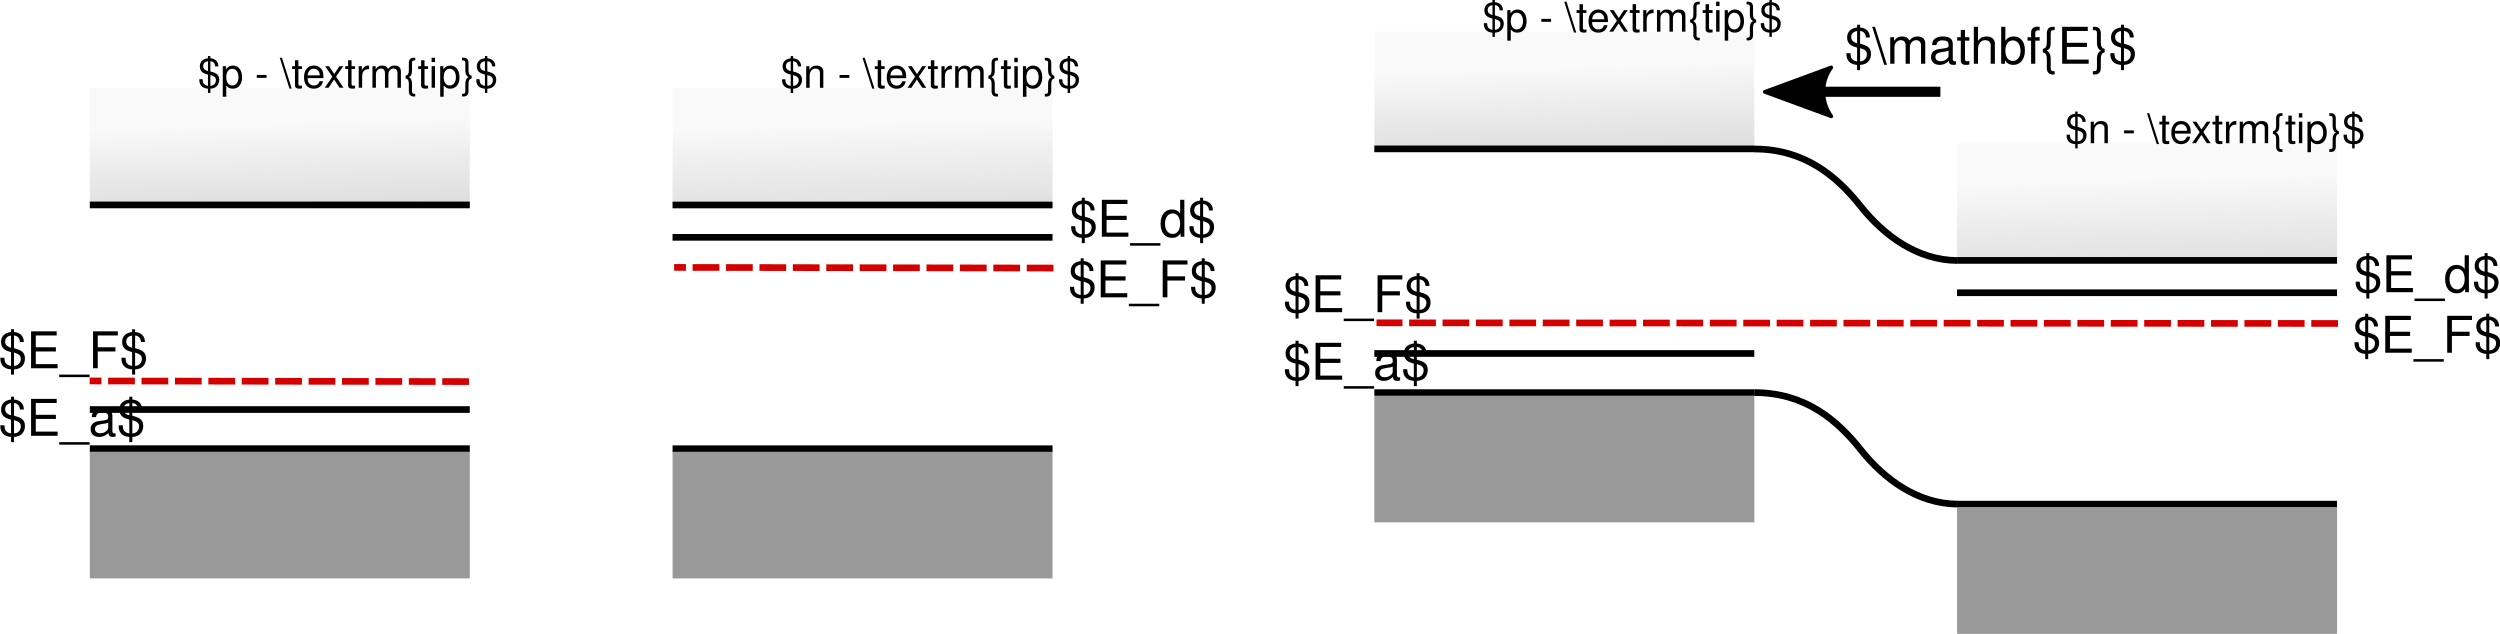
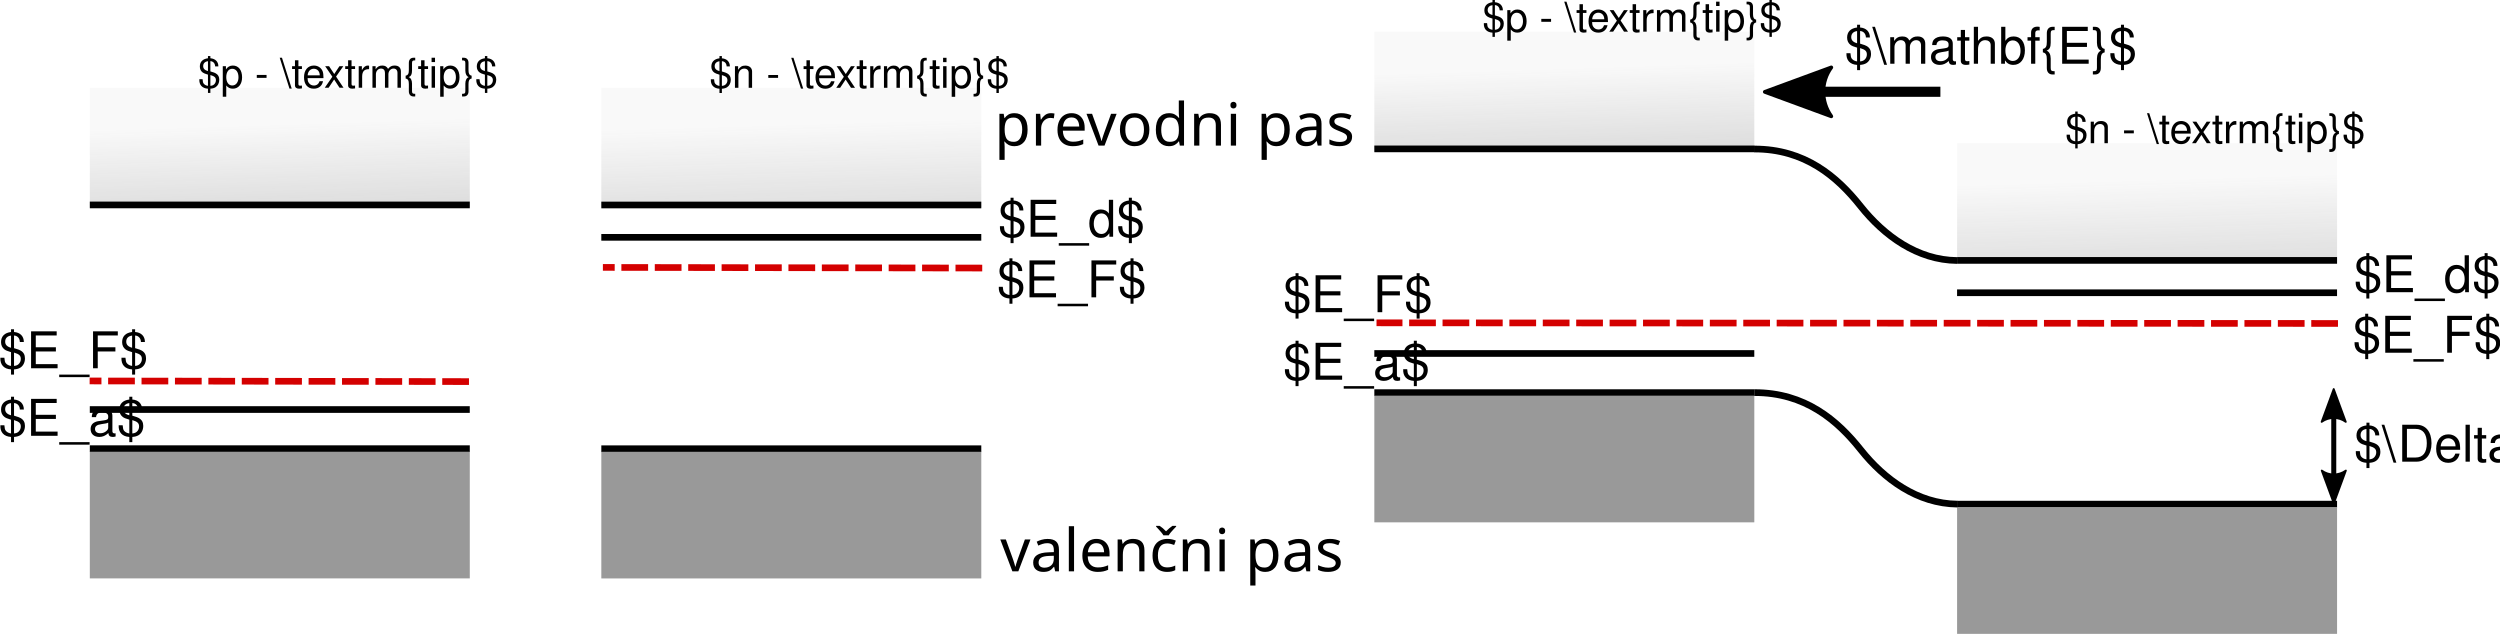
<svg xmlns="http://www.w3.org/2000/svg" xmlns:xlink="http://www.w3.org/1999/xlink" version="1.1" id="svg2" viewBox="0 0 986.916 250.226" height="70.619mm" width="278.53mm">
  <defs id="defs4">
    <linearGradient id="linearGradient9941">
      <stop style="stop-color:#333333;stop-opacity:0.768" offset="0" id="stop9943" />
      <stop style="stop-color:#f9f9f9;stop-opacity:1" offset="1" id="stop9945" />
    </linearGradient>
    <marker orient="auto" refY="0" refX="0" id="Arrow2Mstart-9-7" style="overflow:visible">
      <path id="path4360-2-5" style="fill:#000000;fill-opacity:1;fill-rule:evenodd;stroke:#000000;stroke-width:0.625;stroke-linejoin:round;stroke-opacity:1" d="M 8.719,4.034 -2.207,0.016 8.719,-4.002 c -1.745,2.372 -1.735,5.617 -6e-7,8.035 z" transform="scale(0.6,0.6)" />
    </marker>
    <marker orient="auto" refY="0" refX="0" id="marker6756-2-0-3" style="overflow:visible">
      <path id="path6758-7-2-5" style="fill:#000000;fill-opacity:1;fill-rule:evenodd;stroke:#000000;stroke-width:0.625;stroke-linejoin:round;stroke-opacity:1" d="M 8.719,4.034 -2.207,0.016 8.719,-4.002 c -1.745,2.372 -1.735,5.617 -6e-7,8.035 z" transform="scale(-0.6,-0.6)" />
    </marker>
    <marker orient="auto" refY="0" refX="0" id="marker6756-2-0-3-5" style="overflow:visible">
      <path id="path6758-7-2-5-0" style="fill:#d40000;fill-opacity:1;fill-rule:evenodd;stroke:#d40000;stroke-width:0.625;stroke-linejoin:round;stroke-opacity:1" d="M 8.719,4.034 -2.207,0.016 8.719,-4.002 c -1.745,2.372 -1.735,5.617 -6e-7,8.035 z" transform="scale(-0.6,-0.6)" />
    </marker>
    <marker orient="auto" refY="0" refX="0" id="Arrow2Mstart-9-7-0" style="overflow:visible">
      <path id="path4360-2-5-6" style="fill:#000000;fill-opacity:1;fill-rule:evenodd;stroke:#000000;stroke-width:0.625;stroke-linejoin:round;stroke-opacity:1" d="M 8.719,4.034 -2.207,0.016 8.719,-4.002 c -1.745,2.372 -1.735,5.617 -6e-7,8.035 z" transform="scale(0.6,0.6)" />
    </marker>
    <marker orient="auto" refY="0" refX="0" id="marker6756-2-0-3-1" style="overflow:visible">
      <path id="path6758-7-2-5-5" style="fill:#000000;fill-opacity:1;fill-rule:evenodd;stroke:#000000;stroke-width:0.625;stroke-linejoin:round;stroke-opacity:1" d="M 8.719,4.034 -2.207,0.016 8.719,-4.002 c -1.745,2.372 -1.735,5.617 -6e-7,8.035 z" transform="scale(-0.6,-0.6)" />
    </marker>
    <marker orient="auto" refY="0" refX="0" id="marker6756-2-0-3-5-7" style="overflow:visible">
      <path id="path6758-7-2-5-0-6" style="fill:#d40000;fill-opacity:1;fill-rule:evenodd;stroke:#d40000;stroke-width:0.625;stroke-linejoin:round;stroke-opacity:1" d="M 8.719,4.034 -2.207,0.016 8.719,-4.002 c -1.745,2.372 -1.735,5.617 -6e-7,8.035 z" transform="scale(-0.6,-0.6)" />
    </marker>
    <linearGradient xlink:href="#linearGradient9941" id="linearGradient7318" gradientUnits="userSpaceOnUse" gradientTransform="matrix(1.023891,0,0,1.843137,399.2023,-115.9027)" x1="434.523" y1="214.882" x2="432.261" y2="76.877" />
    <marker orient="auto" refY="0" refX="0" id="Arrow2Mstart-9-7-0-8" style="overflow:visible">
      <path id="path4360-2-5-6-9" style="fill:#000000;fill-opacity:1;fill-rule:evenodd;stroke:#000000;stroke-width:0.625;stroke-linejoin:round;stroke-opacity:1" d="M 8.719,4.034 -2.207,0.016 8.719,-4.002 c -1.745,2.372 -1.735,5.617 -6e-7,8.035 z" transform="scale(0.6,0.6)" />
    </marker>
    <marker orient="auto" refY="0" refX="0" id="marker6756-2-0-3-1-2" style="overflow:visible">
      <path id="path6758-7-2-5-5-6" style="fill:#000000;fill-opacity:1;fill-rule:evenodd;stroke:#000000;stroke-width:0.625;stroke-linejoin:round;stroke-opacity:1" d="M 8.719,4.034 -2.207,0.016 8.719,-4.002 c -1.745,2.372 -1.735,5.617 -6e-7,8.035 z" transform="scale(-0.6,-0.6)" />
    </marker>
    <marker orient="auto" refY="0" refX="0" id="marker6756-2-0-3-5-7-9" style="overflow:visible">
      <path id="path6758-7-2-5-0-6-5" style="fill:#d40000;fill-opacity:1;fill-rule:evenodd;stroke:#d40000;stroke-width:0.625;stroke-linejoin:round;stroke-opacity:1" d="M 8.719,4.034 -2.207,0.016 8.719,-4.002 c -1.745,2.372 -1.735,5.617 -6e-7,8.035 z" transform="scale(-0.6,-0.6)" />
    </marker>
    <linearGradient xlink:href="#linearGradient9941" id="linearGradient9019" gradientUnits="userSpaceOnUse" gradientTransform="matrix(1.023891,0,0,1.843137,169.1498,-115.9246)" x1="434.523" y1="202.221" x2="432.261" y2="76.877" />
    <linearGradient xlink:href="#linearGradient9941" id="linearGradient4749" gradientUnits="userSpaceOnUse" gradientTransform="matrix(1.023891,0,0,1.843137,399.2023,-115.9027)" x1="434.523" y1="214.882" x2="432.261" y2="76.877" />
    <linearGradient xlink:href="#linearGradient9941" id="linearGradient4781" gradientUnits="userSpaceOnUse" gradientTransform="matrix(1.023891,0,0,1.843137,676.2384,-138.0493)" x1="434.523" y1="202.221" x2="432.261" y2="76.877" />
    <linearGradient xlink:href="#linearGradient9941" id="linearGradient4783" gradientUnits="userSpaceOnUse" gradientTransform="matrix(1.023891,0,0,1.843137,906.2908,-94.02748)" x1="434.523" y1="214.882" x2="432.261" y2="76.877" />
+     <marker orient="auto" refY="0" refX="0" id="Arrow2Mstart-9-3-0" style="overflow:visible">
+       <path id="path4360-2-6-6" style="fill:#000000;fill-opacity:1;fill-rule:evenodd;stroke:#000000;stroke-width:0.625;stroke-linejoin:round;stroke-opacity:1" d="M 8.719,4.034 -2.207,0.016 8.719,-4.002 c -1.745,2.372 -1.735,5.617 -6e-7,8.035 z" transform="scale(0.6)" />
+     </marker>
+     <marker orient="auto" refY="0" refX="0" id="marker6756-2-0-1-3" style="overflow:visible">
+       <path id="path6758-7-2-0-2" style="fill:#000000;fill-opacity:1;fill-rule:evenodd;stroke:#000000;stroke-width:0.625;stroke-linejoin:round;stroke-opacity:1" d="M 8.719,4.034 -2.207,0.016 8.719,-4.002 c -1.745,2.372 -1.735,5.617 -6e-7,8.035 z" transform="scale(-0.6)" />
+     </marker>
  </defs>
  <g id="layer1" transform="translate(-500.5164,23.16668)">
-     <flowRoot xml:space="preserve" id="flowRoot3597" style="font-style:normal;font-variant:normal;font-weight:normal;font-stretch:normal;font-size:56px;line-height:125%;font-family:'Nimbus Sans L';-inkscape-font-specification:Sans;letter-spacing:0px;word-spacing:0px;fill:#000000;fill-opacity:1;stroke:none;stroke-width:1px;stroke-linecap:butt;stroke-linejoin:miter;stroke-opacity:1" transform="translate(18.51639,11.48508)">
-       <flowRegion id="flowRegion3599">
-         <rect id="rect3601" width="253.851" height="262.337" x="741.755" y="-30.364" />
-       </flowRegion>
-       <flowPara id="flowPara3603" />
-     </flowRoot>
-     <g id="g4623">
-       <rect y="11.485" x="535.97" height="47" width="150" id="rect5024-8-4-3-9-7" style="opacity:1;fill:url(#linearGradient9019);fill-opacity:1;fill-rule:nonzero;stroke:none;stroke-width:2;stroke-linecap:butt;stroke-linejoin:bevel;stroke-miterlimit:4;stroke-dasharray:none;stroke-dashoffset:0;stroke-opacity:1" />
-       <path id="path3450-5-59-1-3-1" d="m 685.97,153.954 -150,0" style="fill:none;fill-rule:evenodd;stroke:#000000;stroke-width:2.638;stroke-linecap:butt;stroke-linejoin:miter;stroke-miterlimit:4;stroke-dasharray:none;stroke-opacity:1" />
-       <rect y="155.162" x="535.97" height="50" width="150" id="rect5024-8-9-7-7" style="opacity:1;fill:#999999;fill-opacity:1;fill-rule:nonzero;stroke:none;stroke-width:2;stroke-linecap:butt;stroke-linejoin:bevel;stroke-miterlimit:4;stroke-dasharray:none;stroke-dashoffset:0;stroke-opacity:1" />
-       <path id="path3450-5-59-1-4-4-6" d="m 685.97,57.733 -150,0" style="fill:none;fill-rule:evenodd;stroke:#000000;stroke-width:2.638;stroke-linecap:butt;stroke-linejoin:miter;stroke-miterlimit:4;stroke-dasharray:none;stroke-opacity:1" />
-       <path id="path3450-5-59-1-3-4-4" d="m 685.964,138.505 -150,0" style="fill:#999999;fill-rule:evenodd;stroke:#000000;stroke-width:2.638;stroke-linecap:butt;stroke-linejoin:miter;stroke-miterlimit:4;stroke-dasharray:none;stroke-opacity:1" />
+     <rect style="opacity:1;fill:url(#linearGradient9019);fill-opacity:1;fill-rule:nonzero;stroke:none;stroke-width:2;stroke-linecap:butt;stroke-linejoin:bevel;stroke-miterlimit:4;stroke-dasharray:none;stroke-dashoffset:0;stroke-opacity:1" id="rect5024-8-4-3-9-7" width="150" height="47" x="535.97" y="11.485" />
+     <path style="fill:none;fill-rule:evenodd;stroke:#000000;stroke-width:2.638;stroke-linecap:butt;stroke-linejoin:miter;stroke-miterlimit:4;stroke-dasharray:none;stroke-opacity:1" d="m 685.97,153.954 h -150" id="path3450-5-59-1-3-1" />
+     <rect style="opacity:1;fill:#999999;fill-opacity:1;fill-rule:nonzero;stroke:none;stroke-width:2;stroke-linecap:butt;stroke-linejoin:bevel;stroke-miterlimit:4;stroke-dasharray:none;stroke-dashoffset:0;stroke-opacity:1" id="rect5024-8-9-7-7" width="150" height="50" x="535.97" y="155.162" />
+     <path style="fill:none;fill-rule:evenodd;stroke:#000000;stroke-width:2.638;stroke-linecap:butt;stroke-linejoin:miter;stroke-miterlimit:4;stroke-dasharray:none;stroke-opacity:1" d="m 685.97,57.733 h -150" id="path3450-5-59-1-4-4-6" />
+     <path style="fill:#999999;fill-rule:evenodd;stroke:#000000;stroke-width:2.638;stroke-linecap:butt;stroke-linejoin:miter;stroke-miterlimit:4;stroke-dasharray:none;stroke-opacity:1" d="m 685.964,138.505 h -150" id="path3450-5-59-1-3-4-4" />
+     <text xml:space="preserve" style="font-style:normal;font-variant:normal;font-weight:normal;font-stretch:normal;line-height:0%;font-family:'Nimbus Sans L';-inkscape-font-specification:Sans;letter-spacing:0px;word-spacing:0px;fill:#000000;fill-opacity:1;stroke:none;stroke-width:1px;stroke-linecap:butt;stroke-linejoin:miter;stroke-opacity:1" x="499.865" y="148.864" id="text4870-3-7-9-5-2">
+       <tspan id="tspan4872-6-8-7-4-6" x="499.865" y="148.864" style="font-size:20px;line-height:1.25">$E_a$</tspan>
+     </text>
+     <text xml:space="preserve" style="font-style:normal;font-variant:normal;font-weight:normal;font-stretch:normal;line-height:0%;font-family:'Nimbus Sans L';-inkscape-font-specification:Sans;letter-spacing:0px;word-spacing:0px;fill:#000000;fill-opacity:1;stroke:none;stroke-width:1px;stroke-linecap:butt;stroke-linejoin:miter;stroke-opacity:1" x="578.546" y="11.471" id="text5056-2-1-5-6-7-1">
+       <tspan id="tspan5058-7-9-0-1-4-0" x="578.546" y="11.471" style="font-size:16.25px;line-height:1.25">$p - \textrm{tip}$</tspan>
+     </text>
+     <path style="fill:#ff0000;fill-rule:evenodd;stroke:#d40000;stroke-width:2.638;stroke-linecap:butt;stroke-linejoin:miter;stroke-miterlimit:4;stroke-dasharray:10.552, 2.638;stroke-dashoffset:0;stroke-opacity:1" d="m 685.65,127.471 -149.75,-0.25" id="path3450-5-59-1-3-4-4-6" />
+     <g id="g12075" transform="translate(-28.125)">
      <rect y="11.507" x="766.022" height="47" width="150" id="rect5024-8-4-3-9" style="opacity:1;fill:url(#linearGradient7318);fill-opacity:1;fill-rule:nonzero;stroke:none;stroke-width:2;stroke-linecap:butt;stroke-linejoin:bevel;stroke-miterlimit:4;stroke-dasharray:none;stroke-dashoffset:0;stroke-opacity:1" />
-       <path id="path3450-5-59-1-3" d="m 916.022,153.976 -150,0" style="fill:none;fill-rule:evenodd;stroke:#000000;stroke-width:2.638;stroke-linecap:butt;stroke-linejoin:miter;stroke-miterlimit:4;stroke-dasharray:none;stroke-opacity:1" />
+       <path id="path3450-5-59-1-3" d="m 916.022,153.976 h -150" style="fill:none;fill-rule:evenodd;stroke:#000000;stroke-width:2.638;stroke-linecap:butt;stroke-linejoin:miter;stroke-miterlimit:4;stroke-dasharray:none;stroke-opacity:1" />
      <rect y="155.184" x="766.022" height="50" width="150" id="rect5024-8-9-7" style="opacity:1;fill:#999999;fill-opacity:1;fill-rule:nonzero;stroke:none;stroke-width:2;stroke-linecap:butt;stroke-linejoin:bevel;stroke-miterlimit:4;stroke-dasharray:none;stroke-dashoffset:0;stroke-opacity:1" />
-       <path id="path3450-5-59-1-4-4" d="m 916.022,57.755 -150,0" style="fill:none;fill-rule:evenodd;stroke:#000000;stroke-width:2.638;stroke-linecap:butt;stroke-linejoin:miter;stroke-miterlimit:4;stroke-dasharray:none;stroke-opacity:1" />
-       <path id="path3450-5-59-1-3-4" d="m 916.017,70.526 -150,0" style="fill:none;fill-rule:evenodd;stroke:#000000;stroke-width:2.638;stroke-linecap:butt;stroke-linejoin:miter;stroke-miterlimit:4;stroke-dasharray:none;stroke-opacity:1" />
-       <text id="text4870-3-7-9-5" y="70.3" x="922.58" style="font-style:normal;font-variant:normal;font-weight:normal;font-stretch:normal;font-size:56px;line-height:125%;font-family:'Nimbus Sans L';-inkscape-font-specification:Sans;letter-spacing:0px;word-spacing:0px;fill:#000000;fill-opacity:1;stroke:none;stroke-width:1px;stroke-linecap:butt;stroke-linejoin:miter;stroke-opacity:1" xml:space="preserve">
-         <tspan style="font-size:20px" y="70.3" x="922.58" id="tspan4872-6-8-7-4">$E_d$</tspan>
+       <path id="path3450-5-59-1-4-4" d="m 916.022,57.755 h -150" style="fill:none;fill-rule:evenodd;stroke:#000000;stroke-width:2.638;stroke-linecap:butt;stroke-linejoin:miter;stroke-miterlimit:4;stroke-dasharray:none;stroke-opacity:1" />
+       <path id="path3450-5-59-1-3-4" d="m 916.017,70.526 h -150" style="fill:none;fill-rule:evenodd;stroke:#000000;stroke-width:2.638;stroke-linecap:butt;stroke-linejoin:miter;stroke-miterlimit:4;stroke-dasharray:none;stroke-opacity:1" />
+       <text id="text4870-3-7-9-5" y="70.3" x="922.58" style="font-style:normal;font-variant:normal;font-weight:normal;font-stretch:normal;line-height:0%;font-family:'Nimbus Sans L';-inkscape-font-specification:Sans;letter-spacing:0px;word-spacing:0px;fill:#000000;fill-opacity:1;stroke:none;stroke-width:1px;stroke-linecap:butt;stroke-linejoin:miter;stroke-opacity:1" xml:space="preserve">
+         <tspan style="font-size:20px;line-height:1.25" y="70.3" x="922.58" id="tspan4872-6-8-7-4">$E_d$</tspan>
      </text>
-       <text id="text5056-2-1-5-6-7" y="11.492" x="808.598" style="font-style:normal;font-variant:normal;font-weight:normal;font-stretch:normal;font-size:56px;line-height:125%;font-family:'Nimbus Sans L';-inkscape-font-specification:Sans;letter-spacing:0px;word-spacing:0px;fill:#000000;fill-opacity:1;stroke:none;stroke-width:1px;stroke-linecap:butt;stroke-linejoin:miter;stroke-opacity:1" xml:space="preserve">
-         <tspan style="font-size:16.25px" y="11.492" x="808.598" id="tspan5058-7-9-0-1-4">$n - \textrm{tip}$</tspan>
+       <text id="text5056-2-1-5-6-7" y="11.492" x="808.598" style="font-style:normal;font-variant:normal;font-weight:normal;font-stretch:normal;line-height:0%;font-family:'Nimbus Sans L';-inkscape-font-specification:Sans;letter-spacing:0px;word-spacing:0px;fill:#000000;fill-opacity:1;stroke:none;stroke-width:1px;stroke-linecap:butt;stroke-linejoin:miter;stroke-opacity:1" xml:space="preserve">
+         <tspan style="font-size:16.25px;line-height:1.25" y="11.492" x="808.598" id="tspan5058-7-9-0-1-4">$n - \textrm{tip}$</tspan>
      </text>
-       <text id="text4870-3-7-9-5-2" y="148.864" x="499.865" style="font-style:normal;font-variant:normal;font-weight:normal;font-stretch:normal;font-size:56px;line-height:125%;font-family:'Nimbus Sans L';-inkscape-font-specification:Sans;letter-spacing:0px;word-spacing:0px;fill:#000000;fill-opacity:1;stroke:none;stroke-width:1px;stroke-linecap:butt;stroke-linejoin:miter;stroke-opacity:1" xml:space="preserve">
-         <tspan style="font-size:20px" y="148.864" x="499.865" id="tspan4872-6-8-7-4-6">$E_a$</tspan>
-       </text>
-       <text id="text5056-2-1-5-6-7-1" y="11.471" x="578.546" style="font-style:normal;font-variant:normal;font-weight:normal;font-stretch:normal;font-size:56px;line-height:125%;font-family:'Nimbus Sans L';-inkscape-font-specification:Sans;letter-spacing:0px;word-spacing:0px;fill:#000000;fill-opacity:1;stroke:none;stroke-width:1px;stroke-linecap:butt;stroke-linejoin:miter;stroke-opacity:1" xml:space="preserve">
-         <tspan style="font-size:16.25px" y="11.471" x="578.546" id="tspan5058-7-9-0-1-4-0">$p - \textrm{tip}$</tspan>
-       </text>
-       <path id="path3450-5-59-1-3-4-4-6" d="m 685.65,127.471 -149.75,-0.25" style="fill:#ff0000;fill-rule:evenodd;stroke:#d40000;stroke-width:2.638;stroke-linecap:butt;stroke-linejoin:miter;stroke-miterlimit:4;stroke-dasharray:10.552, 2.638;stroke-dashoffset:0;stroke-opacity:1" />
      <path id="path3450-5-59-1-3-4-4-6-5" d="m 916.391,82.649 -149.75,-0.25" style="fill:#ff0000;fill-rule:evenodd;stroke:#d40000;stroke-width:2.638;stroke-linecap:butt;stroke-linejoin:miter;stroke-miterlimit:4;stroke-dasharray:10.552, 2.638;stroke-dashoffset:0;stroke-opacity:1" />
-       <text id="text4870-3-7-9-5-3" y="94.214" x="922.132" style="font-style:normal;font-variant:normal;font-weight:normal;font-stretch:normal;font-size:56px;line-height:125%;font-family:'Nimbus Sans L';-inkscape-font-specification:Sans;letter-spacing:0px;word-spacing:0px;fill:#000000;fill-opacity:1;stroke:none;stroke-width:1px;stroke-linecap:butt;stroke-linejoin:miter;stroke-opacity:1" xml:space="preserve">
-         <tspan style="font-size:20px" y="94.214" x="922.132" id="tspan4872-6-8-7-4-5">$E_F$</tspan>
-       </text>
-       <text id="text4870-3-7-9-5-2-6" y="122.214" x="499.865" style="font-style:normal;font-variant:normal;font-weight:normal;font-stretch:normal;font-size:56px;line-height:125%;font-family:'Nimbus Sans L';-inkscape-font-specification:Sans;letter-spacing:0px;word-spacing:0px;fill:#000000;fill-opacity:1;stroke:none;stroke-width:1px;stroke-linecap:butt;stroke-linejoin:miter;stroke-opacity:1" xml:space="preserve">
-         <tspan style="font-size:20px" y="122.214" x="499.865" id="tspan4872-6-8-7-4-6-2">$E_F$</tspan>
+       <text id="text4870-3-7-9-5-3" y="94.214" x="922.132" style="font-style:normal;font-variant:normal;font-weight:normal;font-stretch:normal;line-height:0%;font-family:'Nimbus Sans L';-inkscape-font-specification:Sans;letter-spacing:0px;word-spacing:0px;fill:#000000;fill-opacity:1;stroke:none;stroke-width:1px;stroke-linecap:butt;stroke-linejoin:miter;stroke-opacity:1" xml:space="preserve">
+         <tspan style="font-size:20px;line-height:1.25" y="94.214" x="922.132" id="tspan4872-6-8-7-4-5">$E_F$</tspan>
      </text>
    </g>
+     <text xml:space="preserve" style="font-style:normal;font-variant:normal;font-weight:normal;font-stretch:normal;line-height:0%;font-family:'Nimbus Sans L';-inkscape-font-specification:Sans;letter-spacing:0px;word-spacing:0px;fill:#000000;fill-opacity:1;stroke:none;stroke-width:1px;stroke-linecap:butt;stroke-linejoin:miter;stroke-opacity:1" x="499.865" y="122.214" id="text4870-3-7-9-5-2-6">
+       <tspan id="tspan4872-6-8-7-4-6-2" x="499.865" y="122.214" style="font-size:20px;line-height:1.25">$E_F$</tspan>
+     </text>
    <rect style="opacity:1;fill:url(#linearGradient4781);fill-opacity:1;fill-rule:nonzero;stroke:none;stroke-width:2;stroke-linecap:butt;stroke-linejoin:bevel;stroke-miterlimit:4;stroke-dasharray:none;stroke-dashoffset:0;stroke-opacity:1" id="rect5024-8-4-3-9-7-6" width="150" height="47" x="1043.059" y="-10.64" />
-     <path style="fill:none;fill-rule:evenodd;stroke:#000000;stroke-width:2.638;stroke-linecap:butt;stroke-linejoin:miter;stroke-miterlimit:4;stroke-dasharray:none;stroke-opacity:1" d="m 1193.059,131.83 -150,0" id="path3450-5-59-1-3-1-1" />
+     <path style="fill:none;fill-rule:evenodd;stroke:#000000;stroke-width:2.638;stroke-linecap:butt;stroke-linejoin:miter;stroke-miterlimit:4;stroke-dasharray:none;stroke-opacity:1" d="m 1193.059,131.83 h -150" id="path3450-5-59-1-3-1-1" />
    <rect style="opacity:1;fill:#999999;fill-opacity:1;fill-rule:nonzero;stroke:none;stroke-width:2;stroke-linecap:butt;stroke-linejoin:bevel;stroke-miterlimit:4;stroke-dasharray:none;stroke-dashoffset:0;stroke-opacity:1" id="rect5024-8-9-7-7-8" width="150" height="50" x="1043.059" y="133.037" />
-     <path style="fill:none;fill-rule:evenodd;stroke:#000000;stroke-width:2.638;stroke-linecap:butt;stroke-linejoin:miter;stroke-miterlimit:4;stroke-dasharray:none;stroke-opacity:1" d="m 1193.059,35.608 -150,0" id="path3450-5-59-1-4-4-6-7" />
-     <path style="fill:#999999;fill-rule:evenodd;stroke:#000000;stroke-width:2.638;stroke-linecap:butt;stroke-linejoin:miter;stroke-miterlimit:4;stroke-dasharray:none;stroke-opacity:1" d="m 1193.053,116.38 -150,0" id="path3450-5-59-1-3-4-4-9" />
+     <path style="fill:none;fill-rule:evenodd;stroke:#000000;stroke-width:2.638;stroke-linecap:butt;stroke-linejoin:miter;stroke-miterlimit:4;stroke-dasharray:none;stroke-opacity:1" d="m 1193.059,35.608 h -150" id="path3450-5-59-1-4-4-6-7" />
+     <path style="fill:#999999;fill-rule:evenodd;stroke:#000000;stroke-width:2.638;stroke-linecap:butt;stroke-linejoin:miter;stroke-miterlimit:4;stroke-dasharray:none;stroke-opacity:1" d="m 1193.053,116.38 h -150" id="path3450-5-59-1-3-4-4-9" />
    <rect style="opacity:1;fill:url(#linearGradient4783);fill-opacity:1;fill-rule:nonzero;stroke:none;stroke-width:2;stroke-linecap:butt;stroke-linejoin:bevel;stroke-miterlimit:4;stroke-dasharray:none;stroke-dashoffset:0;stroke-opacity:1" id="rect5024-8-4-3-9-2" width="150" height="47" x="1273.111" y="33.382" />
-     <path style="fill:none;fill-rule:evenodd;stroke:#000000;stroke-width:2.638;stroke-linecap:butt;stroke-linejoin:miter;stroke-miterlimit:4;stroke-dasharray:none;stroke-opacity:1" d="m 1423.111,175.852 -150,0" id="path3450-5-59-1-3-0" />
+     <path style="fill:none;fill-rule:evenodd;stroke:#000000;stroke-width:2.638;stroke-linecap:butt;stroke-linejoin:miter;stroke-miterlimit:4;stroke-dasharray:none;stroke-opacity:1" d="m 1423.111,175.852 h -150" id="path3450-5-59-1-3-0" />
    <rect style="opacity:1;fill:#999999;fill-opacity:1;fill-rule:nonzero;stroke:none;stroke-width:2;stroke-linecap:butt;stroke-linejoin:bevel;stroke-miterlimit:4;stroke-dasharray:none;stroke-dashoffset:0;stroke-opacity:1" id="rect5024-8-9-7-2" width="150" height="50" x="1273.111" y="177.059" />
-     <path style="fill:none;fill-rule:evenodd;stroke:#000000;stroke-width:2.638;stroke-linecap:butt;stroke-linejoin:miter;stroke-miterlimit:4;stroke-dasharray:none;stroke-opacity:1" d="m 1423.111,79.63 -150,0" id="path3450-5-59-1-4-4-3" />
-     <path style="fill:none;fill-rule:evenodd;stroke:#000000;stroke-width:2.638;stroke-linecap:butt;stroke-linejoin:miter;stroke-miterlimit:4;stroke-dasharray:none;stroke-opacity:1" d="m 1423.105,92.402 -150,0" id="path3450-5-59-1-3-4-7" />
-     <text xml:space="preserve" style="font-style:normal;font-variant:normal;font-weight:normal;font-stretch:normal;font-size:56px;line-height:125%;font-family:'Nimbus Sans L';-inkscape-font-specification:Sans;letter-spacing:0px;word-spacing:0px;fill:#000000;fill-opacity:1;stroke:none;stroke-width:1px;stroke-linecap:butt;stroke-linejoin:miter;stroke-opacity:1" x="1429.668" y="92.176" id="text4870-3-7-9-5-5">
-       <tspan id="tspan4872-6-8-7-4-9" x="1429.668" y="92.176" style="font-size:20px">$E_d$</tspan>
+     <path style="fill:none;fill-rule:evenodd;stroke:#000000;stroke-width:2.638;stroke-linecap:butt;stroke-linejoin:miter;stroke-miterlimit:4;stroke-dasharray:none;stroke-opacity:1" d="m 1423.111,79.63 h -150" id="path3450-5-59-1-4-4-3" />
+     <path style="fill:none;fill-rule:evenodd;stroke:#000000;stroke-width:2.638;stroke-linecap:butt;stroke-linejoin:miter;stroke-miterlimit:4;stroke-dasharray:none;stroke-opacity:1" d="m 1423.105,92.402 h -150" id="path3450-5-59-1-3-4-7" />
+     <text xml:space="preserve" style="font-style:normal;font-variant:normal;font-weight:normal;font-stretch:normal;line-height:0%;font-family:'Nimbus Sans L';-inkscape-font-specification:Sans;letter-spacing:0px;word-spacing:0px;fill:#000000;fill-opacity:1;stroke:none;stroke-width:1px;stroke-linecap:butt;stroke-linejoin:miter;stroke-opacity:1" x="1429.668" y="92.176" id="text4870-3-7-9-5-5">
+       <tspan id="tspan4872-6-8-7-4-9" x="1429.668" y="92.176" style="font-size:20px;line-height:1.25">$E_d$</tspan>
    </text>
-     <text xml:space="preserve" style="font-style:normal;font-variant:normal;font-weight:normal;font-stretch:normal;font-size:56px;line-height:125%;font-family:'Nimbus Sans L';-inkscape-font-specification:Sans;letter-spacing:0px;word-spacing:0px;fill:#000000;fill-opacity:1;stroke:none;stroke-width:1px;stroke-linecap:butt;stroke-linejoin:miter;stroke-opacity:1" x="1315.687" y="33.368" id="text5056-2-1-5-6-7-2">
-       <tspan id="tspan5058-7-9-0-1-4-2" x="1315.687" y="33.368" style="font-size:16.25px">$n - \textrm{tip}$</tspan>
+     <text xml:space="preserve" style="font-style:normal;font-variant:normal;font-weight:normal;font-stretch:normal;line-height:0%;font-family:'Nimbus Sans L';-inkscape-font-specification:Sans;letter-spacing:0px;word-spacing:0px;fill:#000000;fill-opacity:1;stroke:none;stroke-width:1px;stroke-linecap:butt;stroke-linejoin:miter;stroke-opacity:1" x="1315.687" y="33.368" id="text5056-2-1-5-6-7-2">
+       <tspan id="tspan5058-7-9-0-1-4-2" x="1315.687" y="33.368" style="font-size:16.25px;line-height:1.25">$n - \textrm{tip}$</tspan>
    </text>
-     <text xml:space="preserve" style="font-style:normal;font-variant:normal;font-weight:normal;font-stretch:normal;font-size:56px;line-height:125%;font-family:'Nimbus Sans L';-inkscape-font-specification:Sans;letter-spacing:0px;word-spacing:0px;fill:#000000;fill-opacity:1;stroke:none;stroke-width:1px;stroke-linecap:butt;stroke-linejoin:miter;stroke-opacity:1" x="1006.954" y="126.74" id="text4870-3-7-9-5-2-8">
-       <tspan id="tspan4872-6-8-7-4-6-9" x="1006.954" y="126.74" style="font-size:20px">$E_a$</tspan>
+     <text xml:space="preserve" style="font-style:normal;font-variant:normal;font-weight:normal;font-stretch:normal;line-height:0%;font-family:'Nimbus Sans L';-inkscape-font-specification:Sans;letter-spacing:0px;word-spacing:0px;fill:#000000;fill-opacity:1;stroke:none;stroke-width:1px;stroke-linecap:butt;stroke-linejoin:miter;stroke-opacity:1" x="1006.954" y="126.74" id="text4870-3-7-9-5-2-8">
+       <tspan id="tspan4872-6-8-7-4-6-9" x="1006.954" y="126.74" style="font-size:20px;line-height:1.25">$E_a$</tspan>
    </text>
-     <text xml:space="preserve" style="font-style:normal;font-variant:normal;font-weight:normal;font-stretch:normal;font-size:56px;line-height:125%;font-family:'Nimbus Sans L';-inkscape-font-specification:Sans;letter-spacing:0px;word-spacing:0px;fill:#000000;fill-opacity:1;stroke:none;stroke-width:1px;stroke-linecap:butt;stroke-linejoin:miter;stroke-opacity:1" x="1085.634" y="-10.654" id="text5056-2-1-5-6-7-1-7">
-       <tspan id="tspan5058-7-9-0-1-4-0-3" x="1085.634" y="-10.654" style="font-size:16.25px">$p - \textrm{tip}$</tspan>
+     <text xml:space="preserve" style="font-style:normal;font-variant:normal;font-weight:normal;font-stretch:normal;line-height:0%;font-family:'Nimbus Sans L';-inkscape-font-specification:Sans;letter-spacing:0px;word-spacing:0px;fill:#000000;fill-opacity:1;stroke:none;stroke-width:1px;stroke-linecap:butt;stroke-linejoin:miter;stroke-opacity:1" x="1085.634" y="-10.654" id="text5056-2-1-5-6-7-1-7">
+       <tspan id="tspan5058-7-9-0-1-4-0-3" x="1085.634" y="-10.654" style="font-size:16.25px;line-height:1.25">$p - \textrm{tip}$</tspan>
    </text>
    <path style="fill:#ff0000;fill-rule:evenodd;stroke:#d40000;stroke-width:2.638;stroke-linecap:butt;stroke-linejoin:miter;stroke-miterlimit:4;stroke-dasharray:10.552, 2.638;stroke-dashoffset:0;stroke-opacity:1" d="m 1423.48,104.524 -379.56,-0.25" id="path3450-5-59-1-3-4-4-6-5-1" />
-     <text xml:space="preserve" style="font-style:normal;font-variant:normal;font-weight:normal;font-stretch:normal;font-size:56px;line-height:125%;font-family:'Nimbus Sans L';-inkscape-font-specification:Sans;letter-spacing:0px;word-spacing:0px;fill:#000000;fill-opacity:1;stroke:none;stroke-width:1px;stroke-linecap:butt;stroke-linejoin:miter;stroke-opacity:1" x="1429.22" y="116.089" id="text4870-3-7-9-5-3-2">
-       <tspan id="tspan4872-6-8-7-4-5-9" x="1429.22" y="116.089" style="font-size:20px">$E_F$</tspan>
+     <text xml:space="preserve" style="font-style:normal;font-variant:normal;font-weight:normal;font-stretch:normal;line-height:0%;font-family:'Nimbus Sans L';-inkscape-font-specification:Sans;letter-spacing:0px;word-spacing:0px;fill:#000000;fill-opacity:1;stroke:none;stroke-width:1px;stroke-linecap:butt;stroke-linejoin:miter;stroke-opacity:1" x="1429.22" y="116.089" id="text4870-3-7-9-5-3-2">
+       <tspan id="tspan4872-6-8-7-4-5-9" x="1429.22" y="116.089" style="font-size:20px;line-height:1.25">$E_F$</tspan>
    </text>
-     <text xml:space="preserve" style="font-style:normal;font-variant:normal;font-weight:normal;font-stretch:normal;font-size:56px;line-height:125%;font-family:'Nimbus Sans L';-inkscape-font-specification:Sans;letter-spacing:0px;word-spacing:0px;fill:#000000;fill-opacity:1;stroke:none;stroke-width:1px;stroke-linecap:butt;stroke-linejoin:miter;stroke-opacity:1" x="1006.954" y="100.089" id="text4870-3-7-9-5-2-6-3">
-       <tspan id="tspan4872-6-8-7-4-6-2-1" x="1006.954" y="100.089" style="font-size:20px">$E_F$</tspan>
+     <text xml:space="preserve" style="font-style:normal;font-variant:normal;font-weight:normal;font-stretch:normal;line-height:0%;font-family:'Nimbus Sans L';-inkscape-font-specification:Sans;letter-spacing:0px;word-spacing:0px;fill:#000000;fill-opacity:1;stroke:none;stroke-width:1px;stroke-linecap:butt;stroke-linejoin:miter;stroke-opacity:1" x="1006.954" y="100.089" id="text4870-3-7-9-5-2-6-3">
+       <tspan id="tspan4872-6-8-7-4-6-2-1" x="1006.954" y="100.089" style="font-size:20px;line-height:1.25">$E_F$</tspan>
    </text>
    <path style="fill:none;fill-rule:evenodd;stroke:#000000;stroke-width:2.64;stroke-linecap:butt;stroke-linejoin:miter;stroke-miterlimit:4;stroke-dasharray:none;stroke-opacity:1" d="m 1192.951,35.655 c 20.1,-0.044 32.802,10.923 42.06,22.574 9.257,11.651 22.439,21.299 38.108,21.444" id="path4813" />
    <path style="fill:none;fill-rule:evenodd;stroke:#000000;stroke-width:2.64;stroke-linecap:butt;stroke-linejoin:miter;stroke-miterlimit:4;stroke-dasharray:none;stroke-opacity:1" d="m 1193.034,131.821 c 20.1,-0.044 32.802,10.923 42.06,22.574 9.257,11.651 22.439,21.299 38.108,21.444" id="path4813-4" />
    <path style="fill:none;fill-rule:evenodd;stroke:#000000;stroke-width:4;stroke-linecap:butt;stroke-linejoin:miter;stroke-miterlimit:4;stroke-dasharray:none;stroke-opacity:1;marker-end:url(#marker6756-2-0-3-1)" d="m 1266.516,13.059 -64,0" id="path6462" />
-     <text xml:space="preserve" style="font-style:normal;font-variant:normal;font-weight:normal;font-stretch:normal;font-size:56px;line-height:125%;font-family:'Nimbus Sans L';-inkscape-font-specification:Sans;letter-spacing:0px;word-spacing:0px;fill:#000000;fill-opacity:1;stroke:none;stroke-width:1px;stroke-linecap:butt;stroke-linejoin:miter;stroke-opacity:1" x="1228.632" y="1.999" id="text4870-3-7-9-5-5-5">
-       <tspan id="tspan4872-6-8-7-4-9-6" x="1228.632" y="1.999" style="font-size:20px">$\mathbf{E}$</tspan>
+     <text xml:space="preserve" style="font-style:normal;font-variant:normal;font-weight:normal;font-stretch:normal;line-height:0%;font-family:'Nimbus Sans L';-inkscape-font-specification:Sans;letter-spacing:0px;word-spacing:0px;fill:#000000;fill-opacity:1;stroke:none;stroke-width:1px;stroke-linecap:butt;stroke-linejoin:miter;stroke-opacity:1" x="1228.632" y="1.999" id="text4870-3-7-9-5-5-5">
+       <tspan id="tspan4872-6-8-7-4-9-6" x="1228.632" y="1.999" style="font-size:20px;line-height:1.25">$\mathbf{E}$</tspan>
+     </text>
+     <text xml:space="preserve" style="font-style:italic;font-variant:normal;font-weight:normal;font-stretch:normal;font-size:23.437px;line-height:125%;font-family:msbm10;-inkscape-font-specification:'msbm10 Italic';letter-spacing:0px;word-spacing:0px;fill:#000000;fill-opacity:1;stroke:none;stroke-width:0.937px;stroke-linecap:butt;stroke-linejoin:miter;stroke-opacity:1" x="895.397" y="202.371" id="text11946">
+       <tspan id="tspan11944" x="895.397" y="202.371" style="font-style:normal;font-variant:normal;font-weight:normal;font-stretch:normal;font-family:msbm10;-inkscape-font-specification:msbm10;stroke-width:0.937px">valenčni pas</tspan>
+     </text>
+     <text xml:space="preserve" style="font-style:italic;font-variant:normal;font-weight:normal;font-stretch:normal;font-size:23.437px;line-height:125%;font-family:msbm10;-inkscape-font-specification:'msbm10 Italic';letter-spacing:0px;word-spacing:0px;fill:#000000;fill-opacity:1;stroke:none;stroke-width:0.937px;stroke-linecap:butt;stroke-linejoin:miter;stroke-opacity:1" x="893.051" y="34.307" id="text11946-9">
+       <tspan id="tspan11944-1" x="893.051" y="34.307" style="font-style:normal;font-variant:normal;font-weight:normal;font-stretch:normal;font-family:msbm10;-inkscape-font-specification:msbm10;stroke-width:0.937px">prevodni pas</tspan>
+     </text>
+     <path style="fill:none;fill-rule:evenodd;stroke:#000000;stroke-width:1.976;stroke-linecap:butt;stroke-linejoin:miter;stroke-miterlimit:4;stroke-dasharray:none;stroke-opacity:1;marker-start:url(#Arrow2Mstart-9-3-0);marker-end:url(#marker6756-2-0-1-3)" d="m 1421.809,172.931 v -39.894" id="path3450-5-9-4-3-4" />
+     <text xml:space="preserve" style="font-style:normal;font-variant:normal;font-weight:normal;font-stretch:normal;font-size:12px;line-height:0%;font-family:'Nimbus Sans L';-inkscape-font-specification:Sans;letter-spacing:0px;word-spacing:0px;fill:#000000;fill-opacity:1;stroke:none;stroke-width:1px;stroke-linecap:butt;stroke-linejoin:miter;stroke-opacity:1" x="1429.713" y="159.084" id="text4870-3-7-9-5-3-2-7">
+       <tspan id="tspan4872-6-8-7-4-5-9-7" x="1429.713" y="159.084" style="font-size:20px;line-height:1.25;stroke-width:1px">$\Delta E$</tspan>
+     </text>
+     <text xml:space="preserve" style="font-style:italic;font-variant:normal;font-weight:normal;font-stretch:normal;font-size:23.437px;line-height:125%;font-family:msbm10;-inkscape-font-specification:'msbm10 Italic';letter-spacing:0px;word-spacing:0px;fill:#000000;fill-opacity:1;stroke:none;stroke-width:0.937px;stroke-linecap:butt;stroke-linejoin:miter;stroke-opacity:1" x="1468.369" y="200.211" id="text17025">
+       <tspan id="tspan17023" x="1468.369" y="220.948" style="stroke-width:0.937px" />
    </text>
  </g>
</svg>
